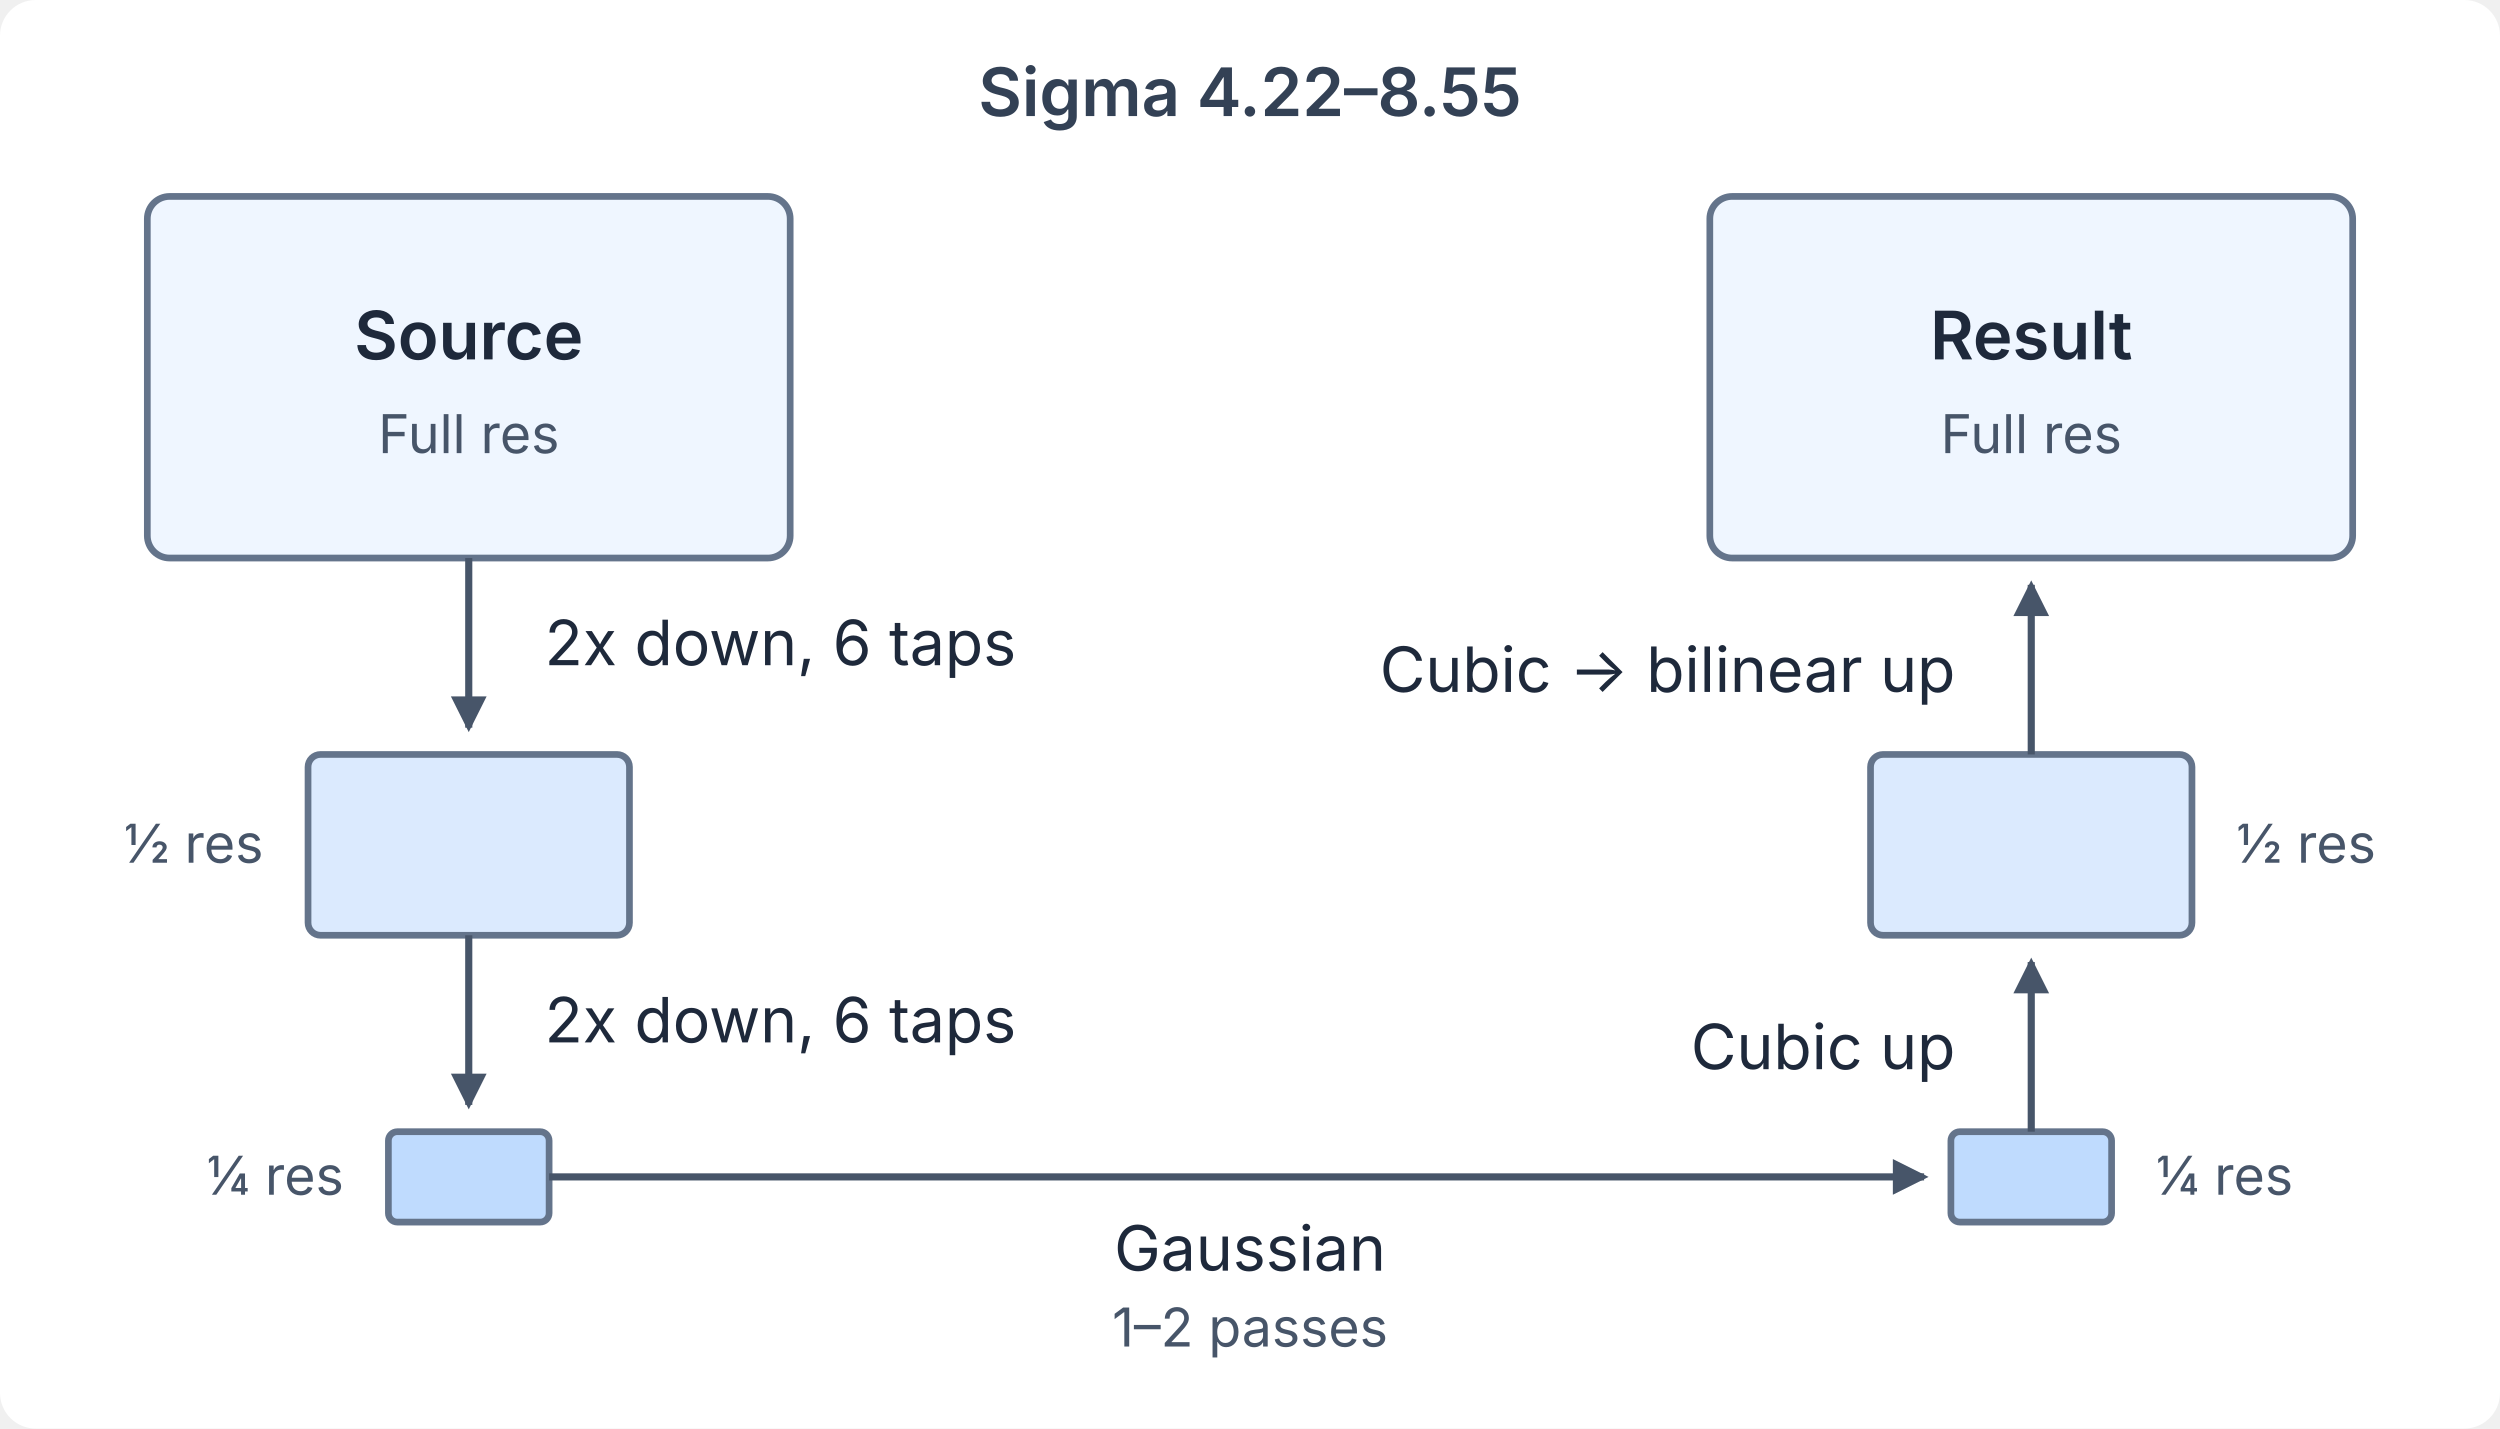
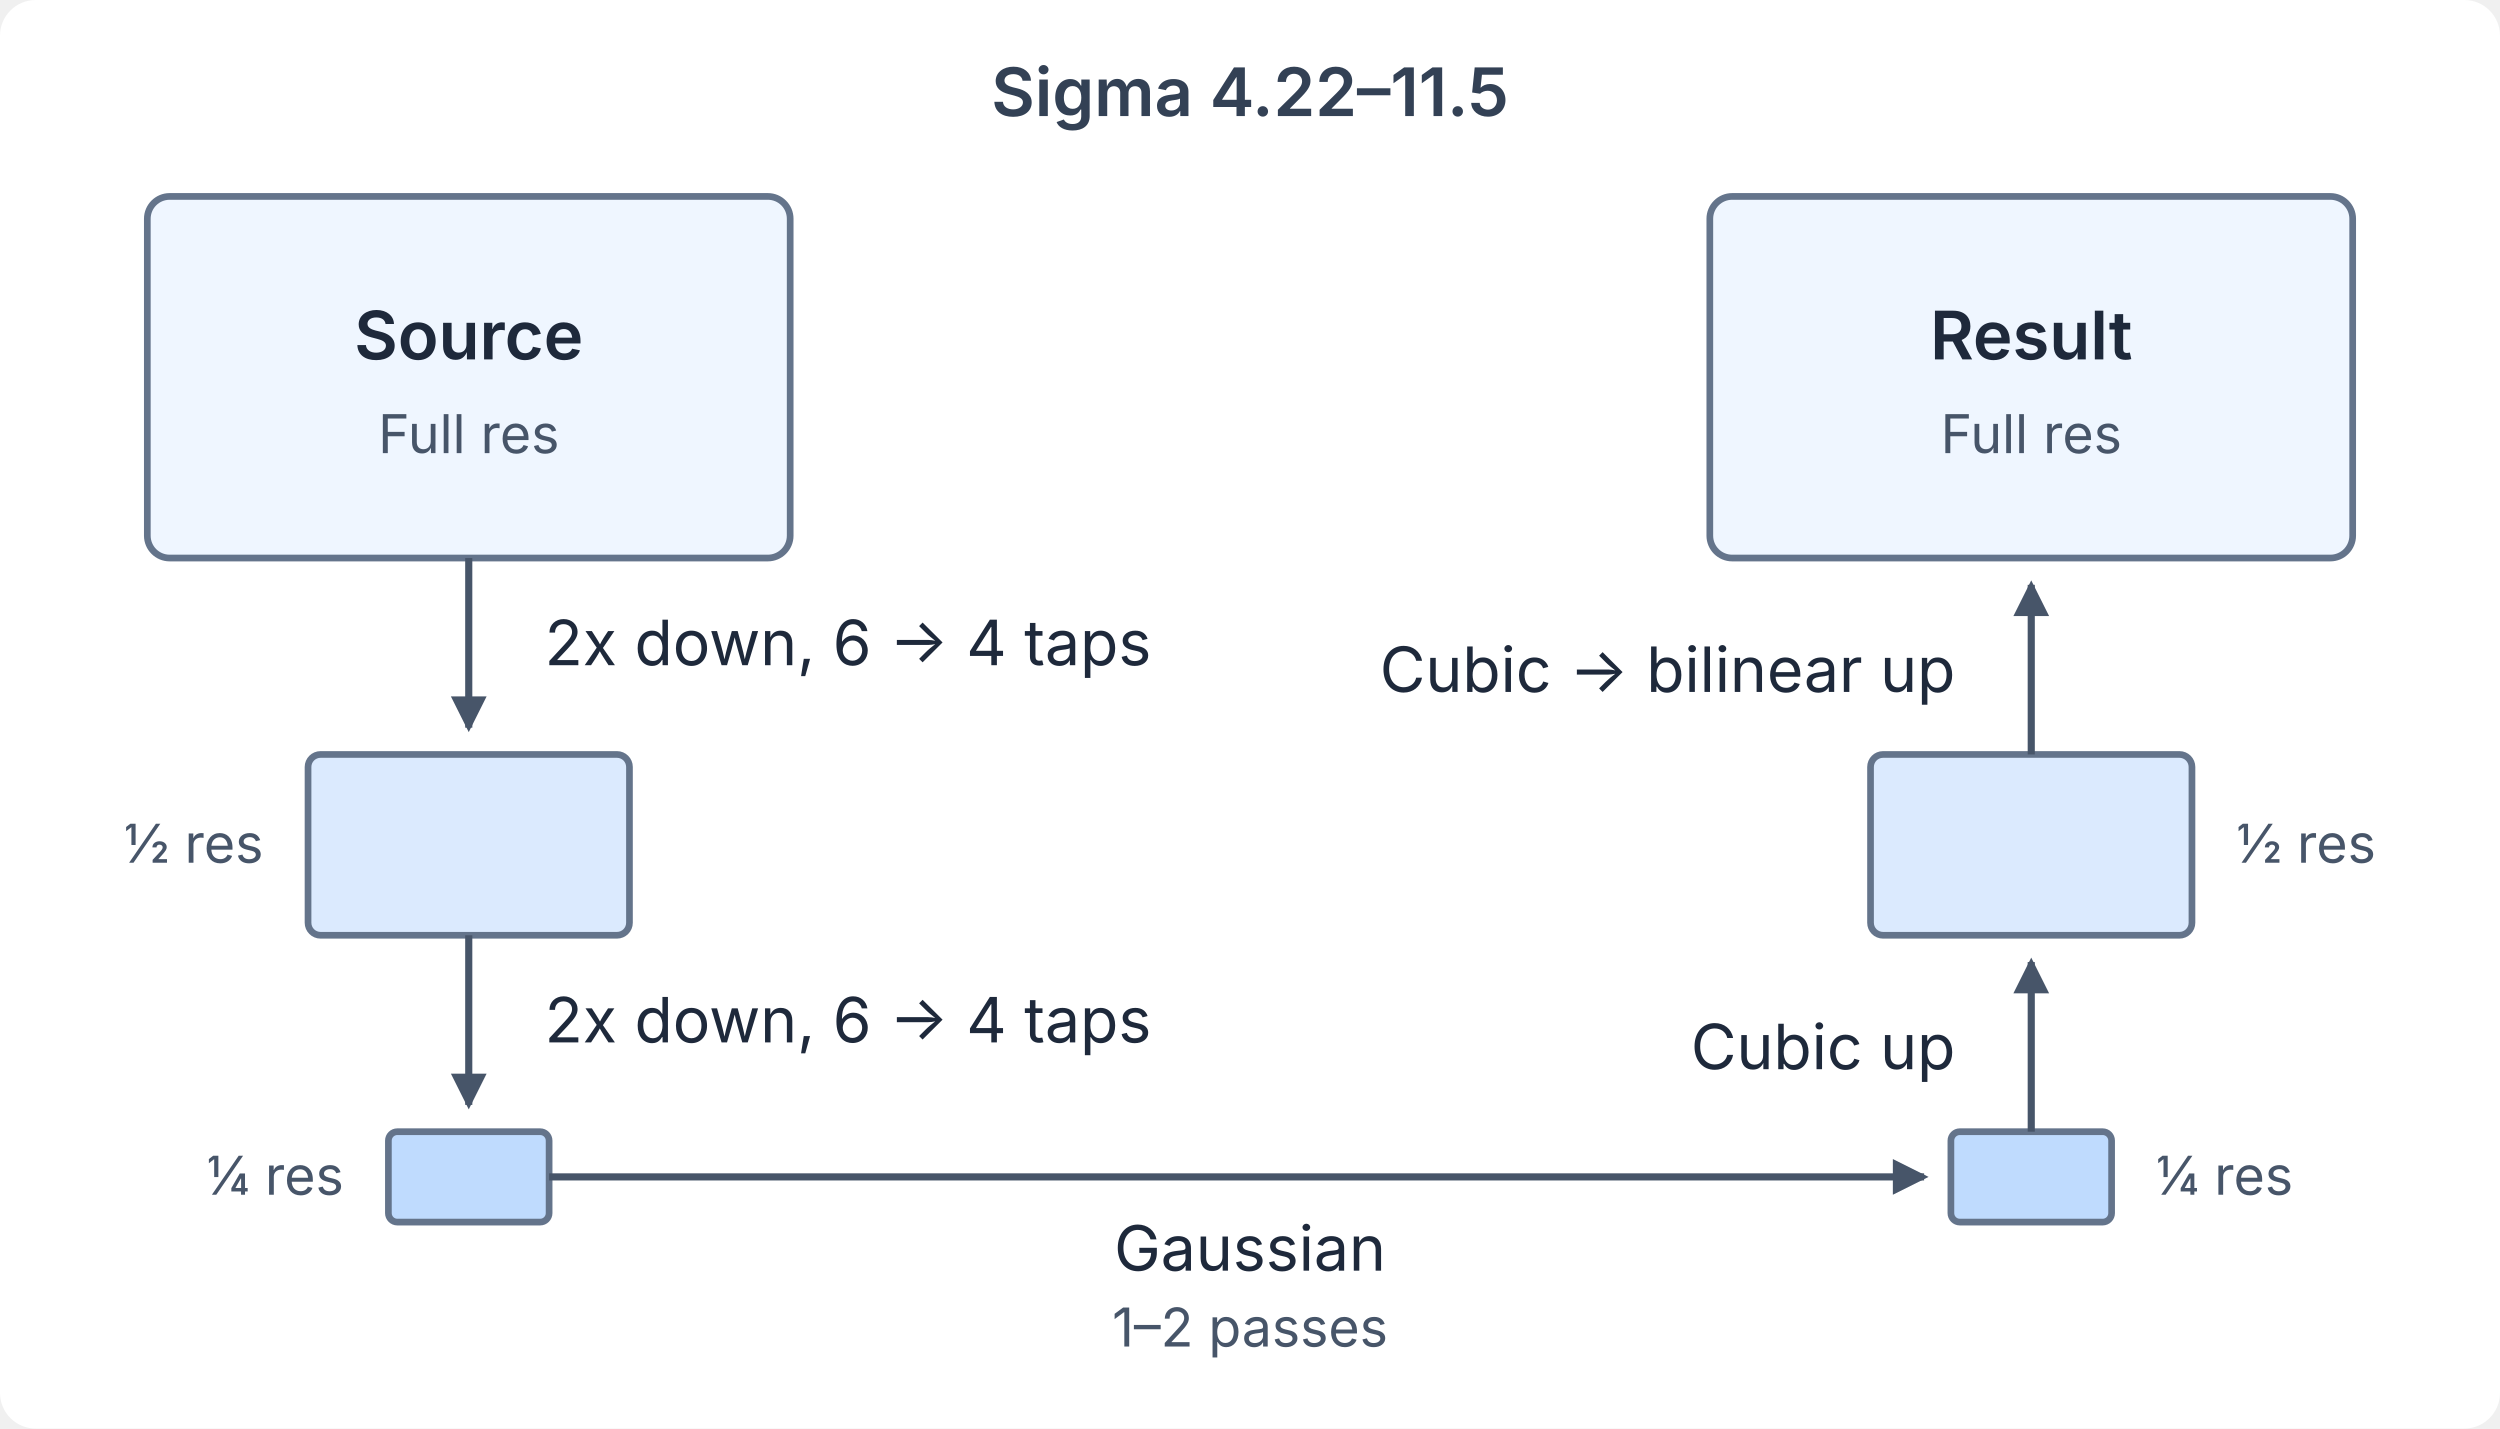
<svg xmlns="http://www.w3.org/2000/svg" width="560" height="320" viewBox="0 0 560 320" role="img" aria-labelledby="title desc">
  <defs>
    <marker id="head" markerWidth="8" markerHeight="8" refX="7" refY="4" orient="auto" markerUnits="userSpaceOnUse">
      <path d="M0 0 L8 4 L0 8 Z" fill="#475569" />
    </marker>
  </defs>
  <style>
    text { font-family: system-ui, -apple-system, BlinkMacSystemFont, 'Segoe UI', sans-serif; fill: #1e293b; font-size: 14px; }
    .box { stroke: #64748b; stroke-width: 1.5; }
    .heading { font-size: 15px; font-weight: 600; text-anchor: middle; fill: #334155; }
    .label { font-size: 15px; font-weight: 600; text-anchor: middle; }
    .sub { font-size: 12px; fill: #475569; }
    .arrow { fill: none; stroke: #475569; stroke-width: 1.6; marker-end: url(#head); }
  </style>
  <rect width="560" height="320" rx="8" fill="#ffffff" />
-   <text x="280" y="26" class="heading">Sigma 4.22–8.55</text>
+   <text x="280" y="26" class="heading">Sigma 4.22–11.5</text>
  <rect class="box" x="33" y="44" width="144" height="81" rx="5" fill="#eff6ff" />
  <text x="105" y="80.5" class="label">Source</text>
  <text x="105" y="101.5" class="sub" text-anchor="middle">Full res</text>
  <rect class="box" x="383" y="44" width="144" height="81" rx="5" fill="#eff6ff" />
  <text x="455" y="80.5" class="label">Result</text>
  <text x="455" y="101.5" class="sub" text-anchor="middle">Full res</text>
  <rect class="box" x="69" y="169" width="72" height="40.5" rx="2.8" fill="#dbeafe" />
  <text x="59" y="193.25" class="sub" text-anchor="end">½ res</text>
  <rect class="box" x="419" y="169" width="72" height="40.5" rx="2.8" fill="#dbeafe" />
  <text x="501" y="193.25" class="sub" text-anchor="start">½ res</text>
  <path class="arrow" d="M105 125 V163" />
-   <text x="122" y="149" text-anchor="start">2x down, 6 taps</text>
+   <text x="122" y="149" text-anchor="start">2x down, 6 → 4 taps</text>
  <path class="arrow" d="M455 169 V131" />
  <text x="438" y="155" text-anchor="end">Cubic → bilinear up</text>
  <rect class="box" x="87" y="253.5" width="36" height="20.25" rx="2" fill="#bfdbfe" />
  <text x="77" y="267.625" class="sub" text-anchor="end">¼ res</text>
  <rect class="box" x="437" y="253.5" width="36" height="20.25" rx="2" fill="#bfdbfe" />
  <text x="483" y="267.625" class="sub" text-anchor="start">¼ res</text>
  <path class="arrow" d="M105 209.5 V247.5" />
-   <text x="122" y="233.5" text-anchor="start">2x down, 6 taps</text>
+   <text x="122" y="233.5" text-anchor="start">2x down, 6 → 4 taps</text>
  <path class="arrow" d="M455 253.5 V215.5" />
  <text x="438" y="239.5" text-anchor="end">Cubic up</text>
  <path class="arrow" d="M123 263.625 H431" />
  <text x="280" y="284.625" text-anchor="middle">Gaussian</text>
  <text x="280" y="301.625" class="sub" text-anchor="middle">1–2 passes</text>
</svg>
